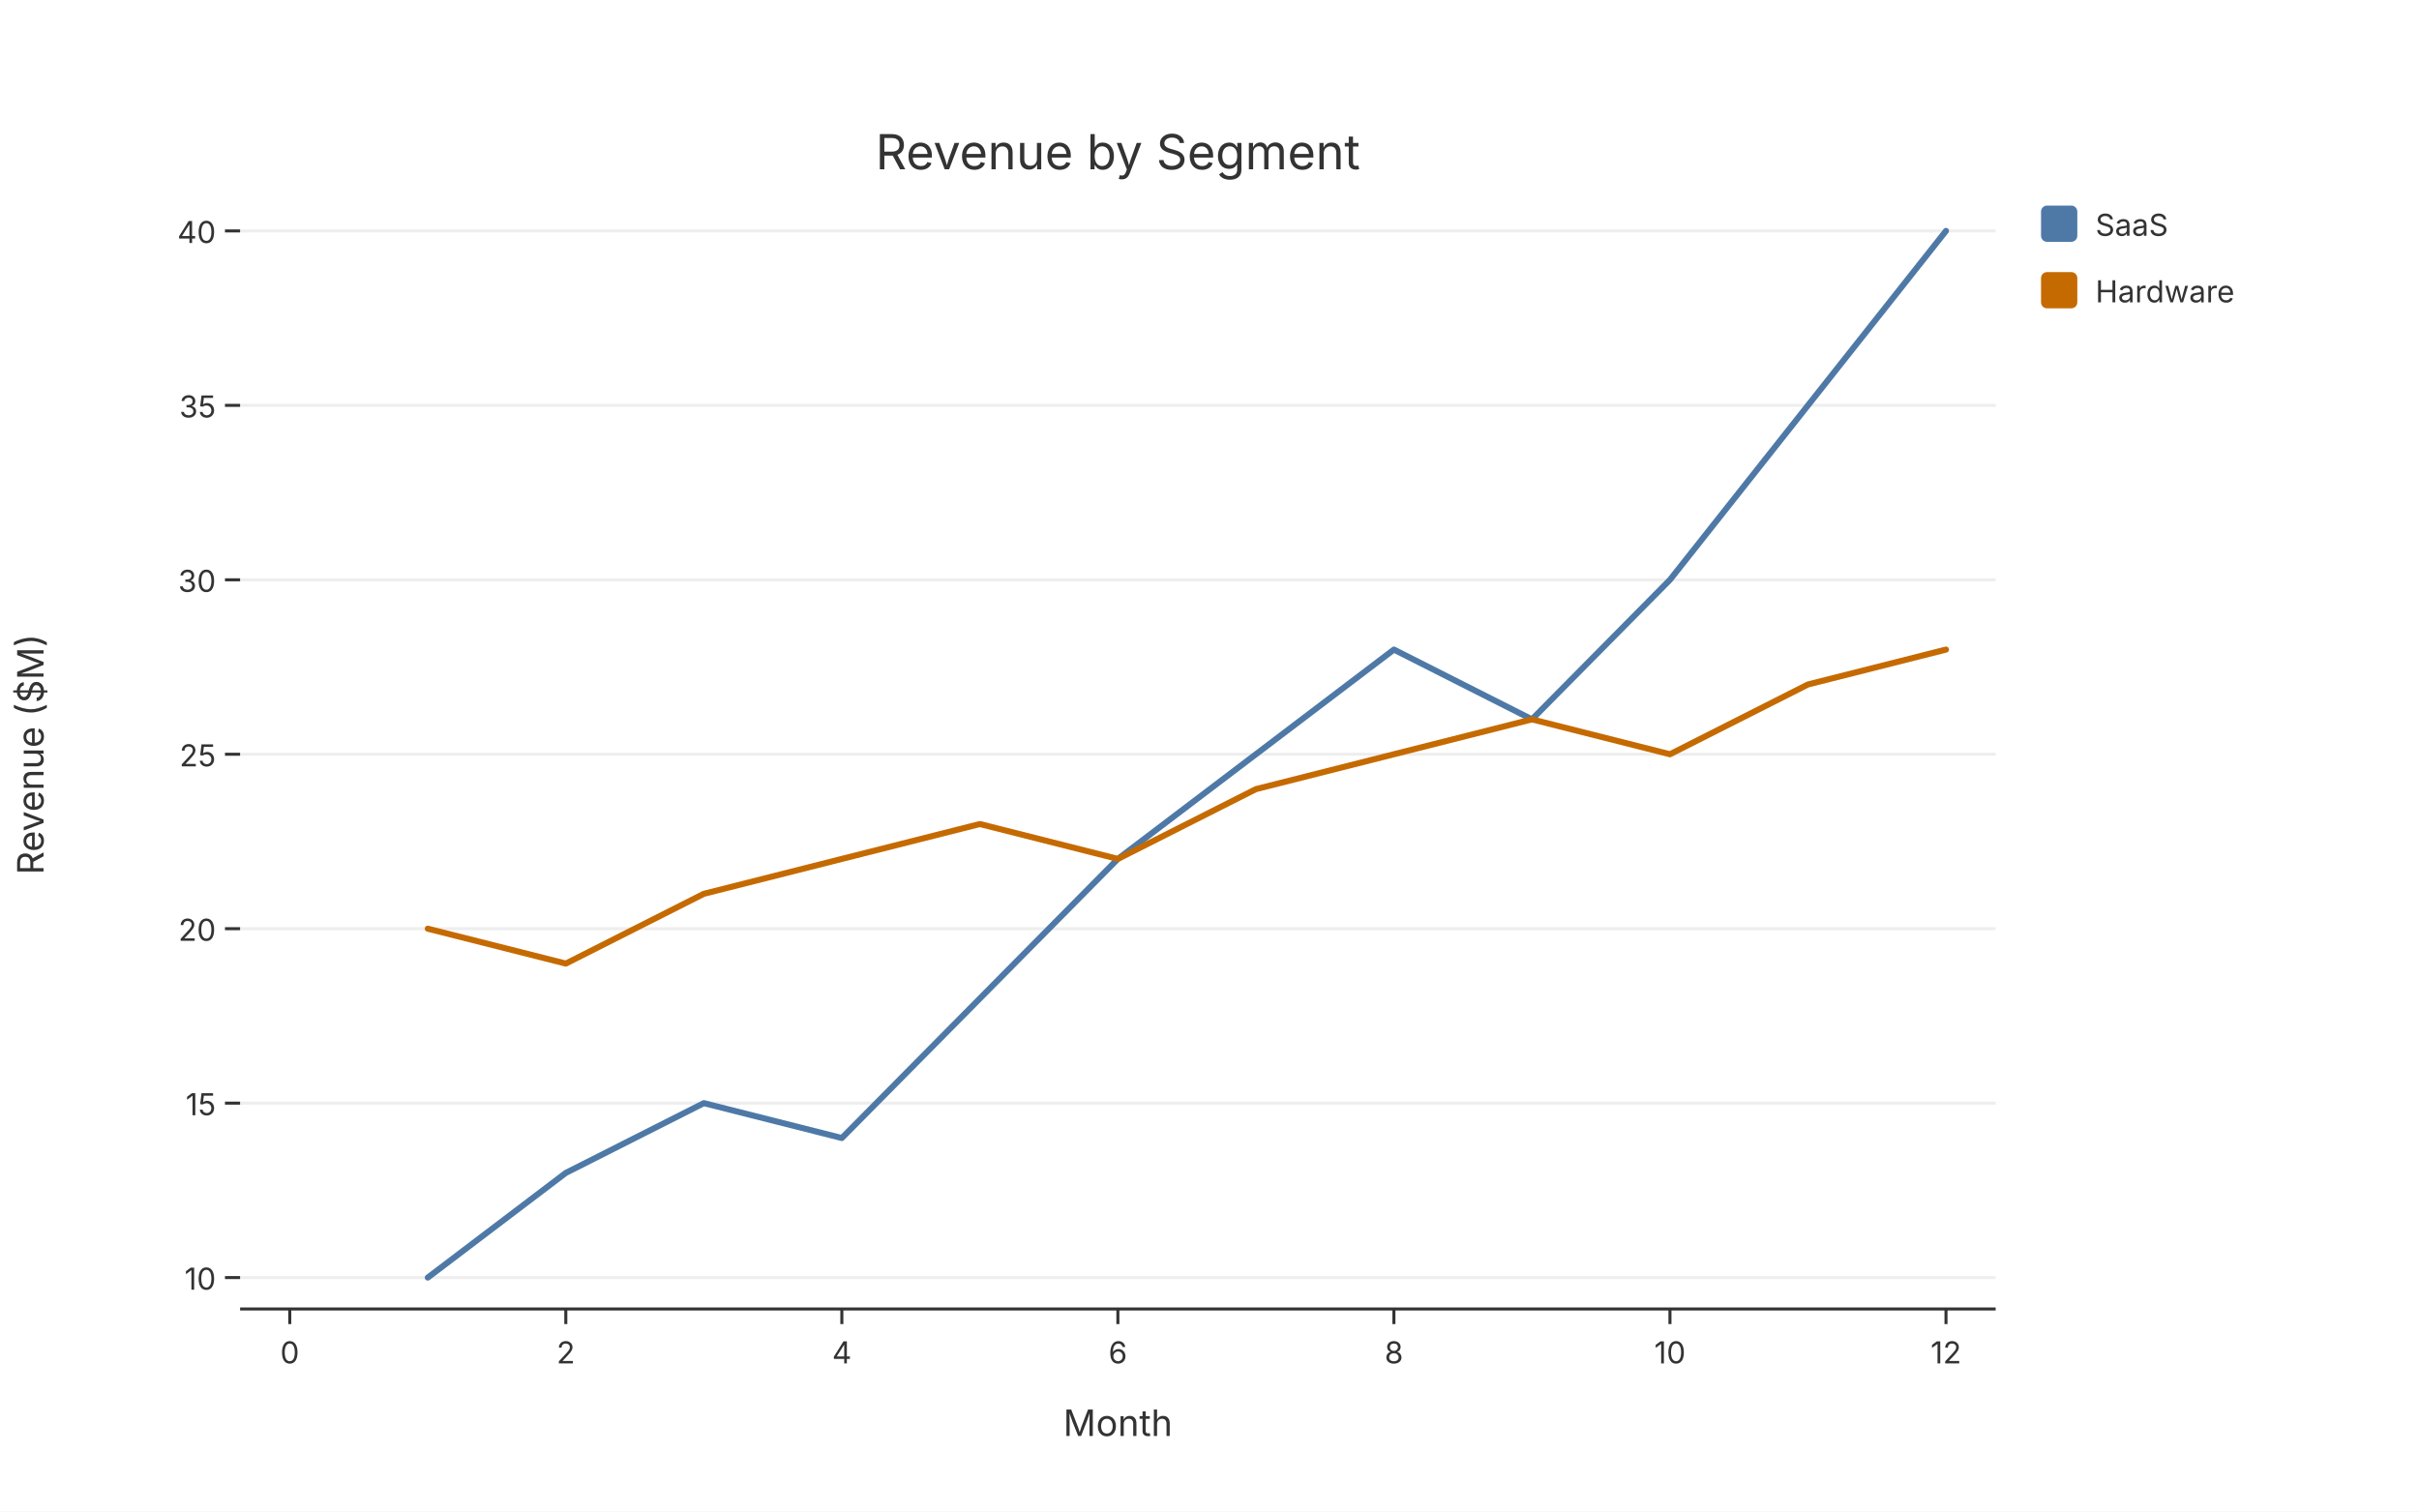
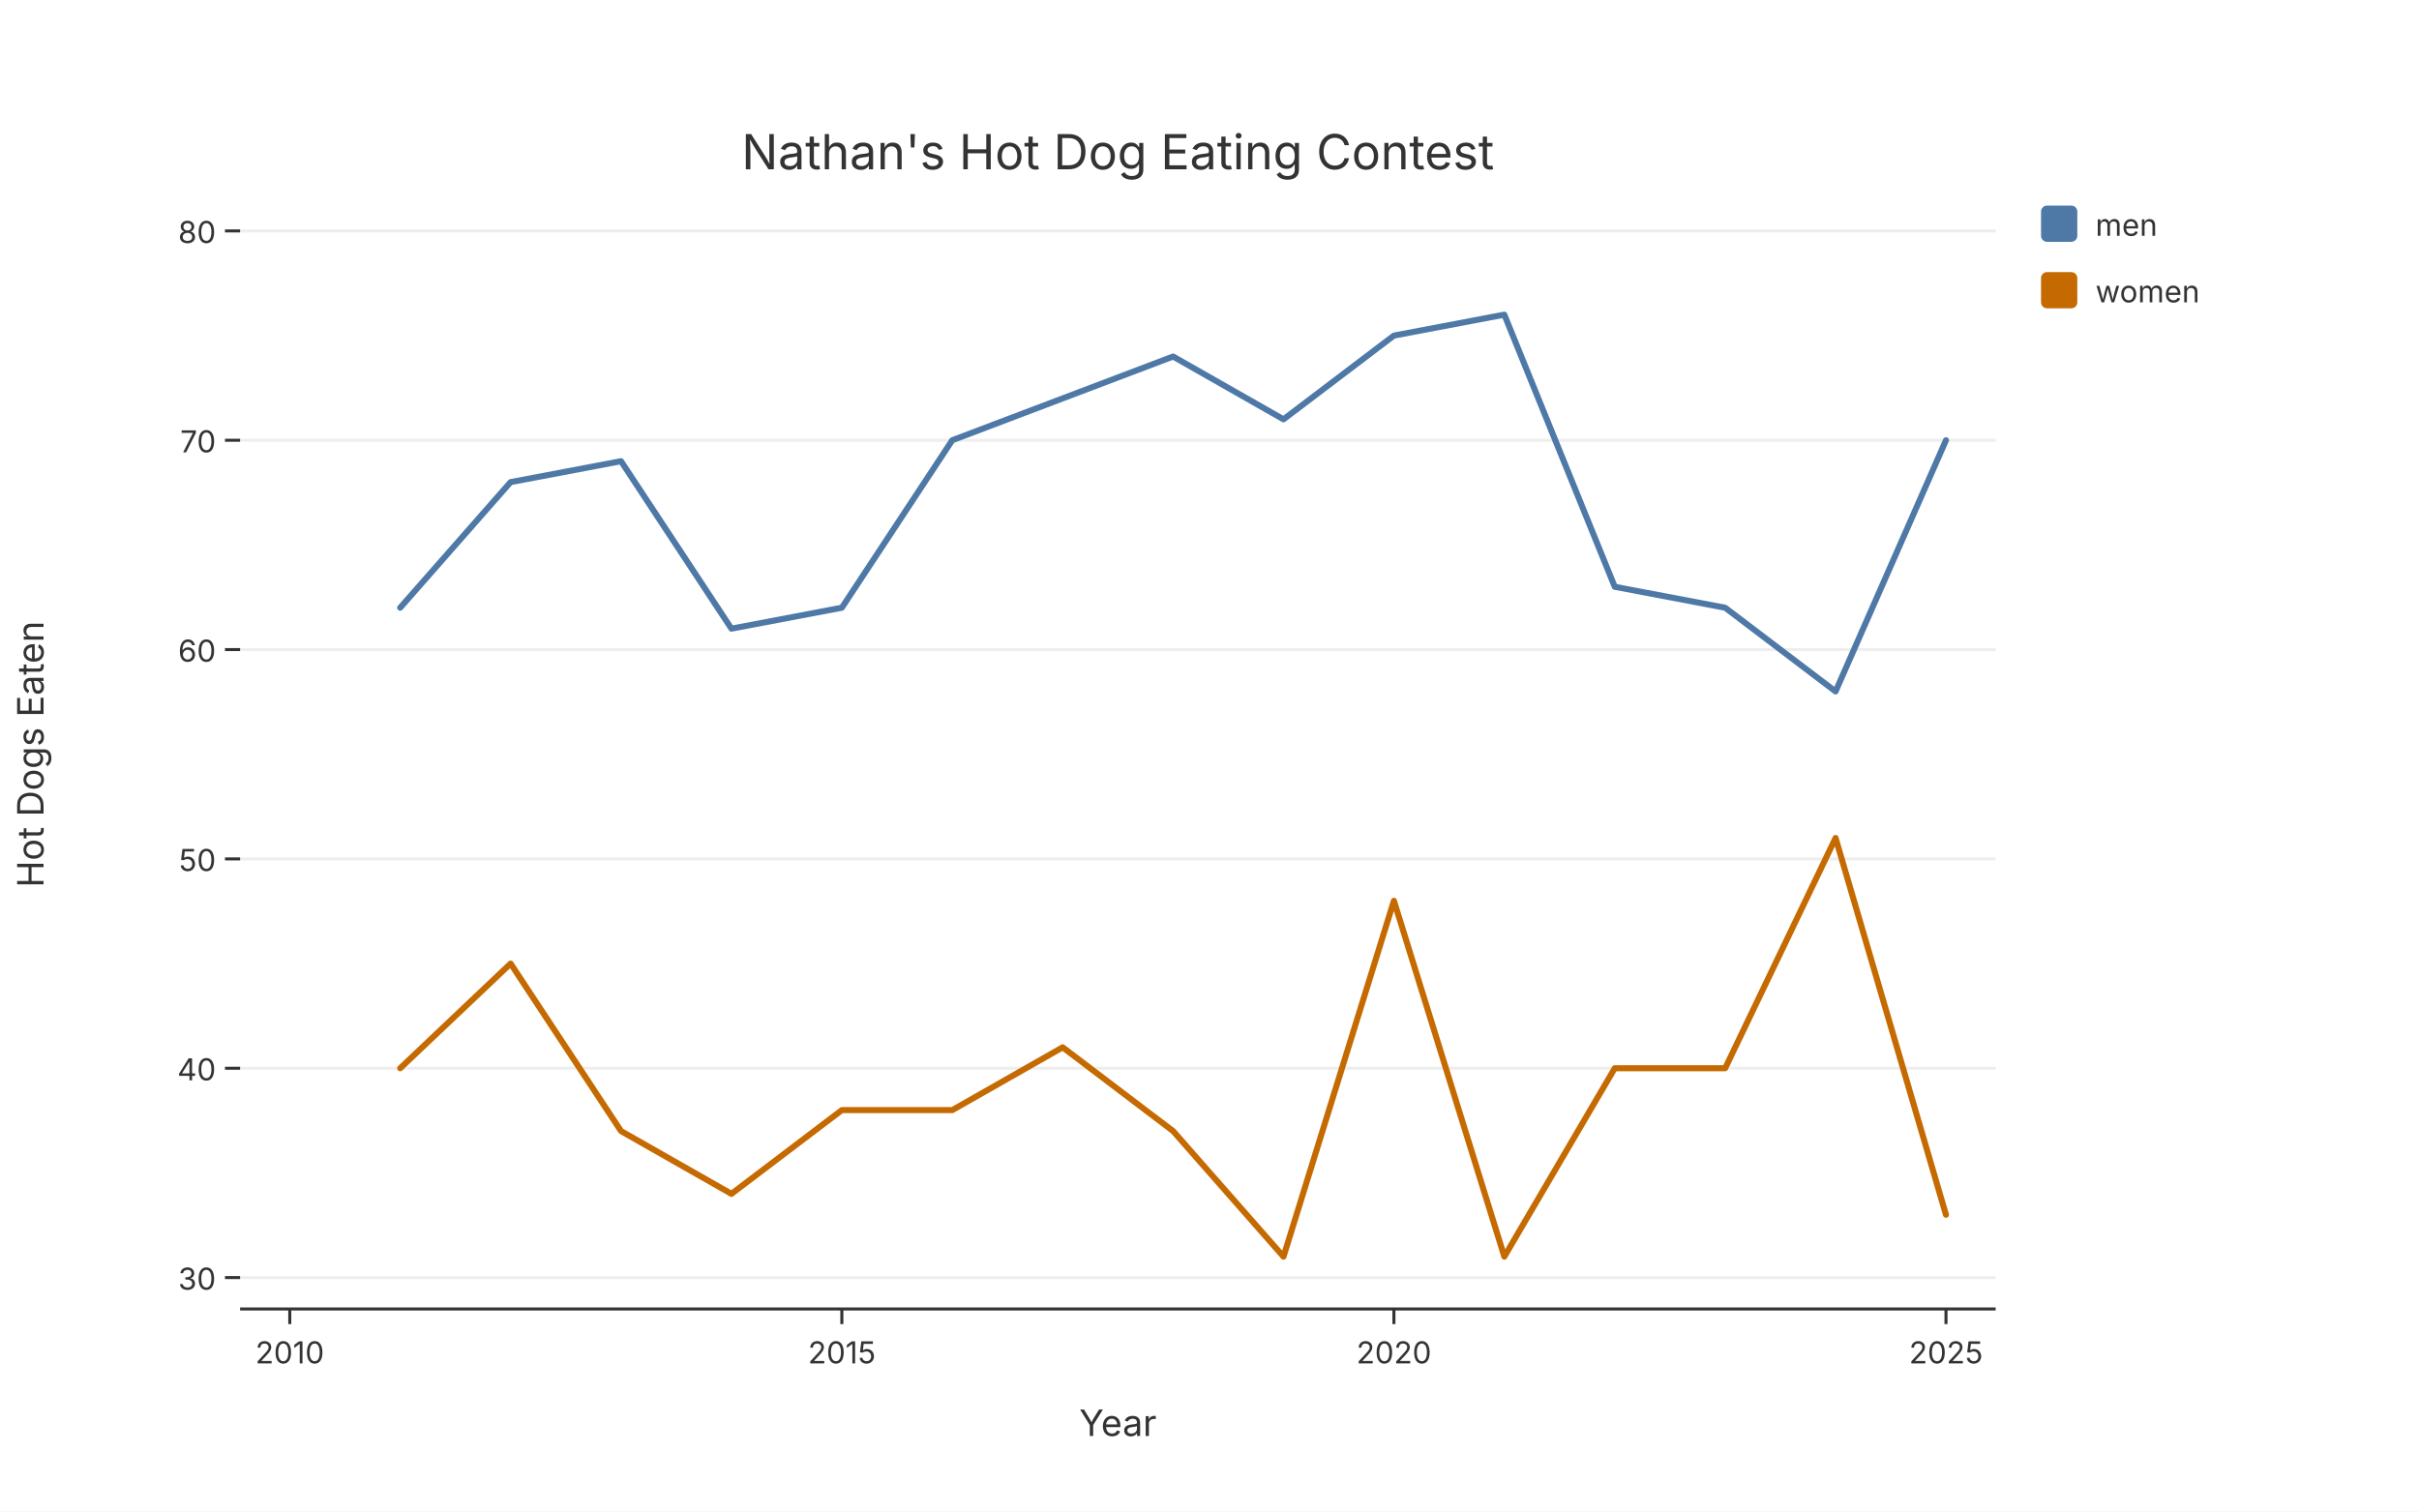
<svg xmlns="http://www.w3.org/2000/svg" width="800" height="500" viewBox="0 0 800.0 500.0">
  <defs>
    <clipPath id="plot-clip">
      <rect x="79.4" y="66" width="580.6" height="367" />
    </clipPath>
  </defs>
  <rect x="0" y="0" width="800" height="500" fill="#FFFFFF" />
  <line x1="79.4" y1="422.613" x2="660" y2="422.613" stroke="#EEEEEE" stroke-width="1" />
-   <line x1="79.4" y1="364.909" x2="660" y2="364.909" stroke="#EEEEEE" stroke-width="1" />
-   <line x1="79.4" y1="307.204" x2="660" y2="307.204" stroke="#EEEEEE" stroke-width="1" />
-   <line x1="79.4" y1="249.5" x2="660" y2="249.5" stroke="#EEEEEE" stroke-width="1" />
-   <line x1="79.4" y1="191.796" x2="660" y2="191.796" stroke="#EEEEEE" stroke-width="1" />
-   <line x1="79.4" y1="134.091" x2="660" y2="134.091" stroke="#EEEEEE" stroke-width="1" />
+   <line x1="79.4" y1="353.368" x2="660" y2="353.368" stroke="#EEEEEE" stroke-width="1" />
+   <line x1="79.4" y1="284.123" x2="660" y2="284.123" stroke="#EEEEEE" stroke-width="1" />
+   <line x1="79.4" y1="214.877" x2="660" y2="214.877" stroke="#EEEEEE" stroke-width="1" />
+   <line x1="79.4" y1="145.632" x2="660" y2="145.632" stroke="#EEEEEE" stroke-width="1" />
  <line x1="79.4" y1="76.387" x2="660" y2="76.387" stroke="#EEEEEE" stroke-width="1" />
  <line x1="79.4" y1="433" x2="660" y2="433" stroke="#333333" stroke-width="1" />
  <g clip-path="url(#plot-clip)">
-     <polyline points="141.477,422.613 187.121,387.991 232.766,364.909 278.411,376.45 324.055,330.286 369.7,284.123 415.345,249.5 460.989,214.877 506.634,237.959 552.279,191.796 597.923,134.091 643.568,76.387" fill="none" stroke="#4E79A7" stroke-width="2" stroke-linejoin="round" stroke-linecap="round" />
-     <polyline points="141.477,307.204 187.121,318.745 232.766,295.664 278.411,284.123 324.055,272.582 369.7,284.123 415.345,261.041 460.989,249.5 506.634,237.959 552.279,249.5 597.923,226.418 643.568,214.877" fill="none" stroke="#C56A00" stroke-width="2" stroke-linejoin="round" stroke-linecap="round" />
+     <polyline points="132.348,201.028 168.864,159.481 205.379,152.557 241.895,207.953 278.411,201.028 314.926,145.632 351.442,131.783 387.958,117.934 424.474,138.708 460.989,111.009 497.505,104.085 534.021,194.104 570.536,201.028 607.052,228.726 643.568,145.632" fill="none" stroke="#4E79A7" stroke-width="2" stroke-linejoin="round" stroke-linecap="round" />
+     <polyline points="132.348,353.368 168.864,318.745 205.379,374.142 241.895,394.915 278.411,367.217 314.926,367.217 351.442,346.443 387.958,374.142 424.474,415.689 460.989,297.972 497.505,415.689 534.021,353.368 570.536,353.368 607.052,277.198 643.568,401.84" fill="none" stroke="#C56A00" stroke-width="2" stroke-linejoin="round" stroke-linecap="round" />
  </g>
  <line x1="95.832" y1="433" x2="95.832" y2="438" stroke="#333333" stroke-width="1" />
-   <text x="95.832" y="451" font-family="Inter, Helvetica Neue, Arial, sans-serif" font-size="10" fill="#333333" text-anchor="middle">0</text>
-   <line x1="187.121" y1="433" x2="187.121" y2="438" stroke="#333333" stroke-width="1" />
-   <text x="187.121" y="451" font-family="Inter, Helvetica Neue, Arial, sans-serif" font-size="10" fill="#333333" text-anchor="middle">2</text>
+   <text x="95.832" y="451" font-family="Inter, Helvetica Neue, Arial, sans-serif" font-size="10" fill="#333333" text-anchor="middle">2010</text>
  <line x1="278.411" y1="433" x2="278.411" y2="438" stroke="#333333" stroke-width="1" />
-   <text x="278.411" y="451" font-family="Inter, Helvetica Neue, Arial, sans-serif" font-size="10" fill="#333333" text-anchor="middle">4</text>
-   <line x1="369.7" y1="433" x2="369.7" y2="438" stroke="#333333" stroke-width="1" />
-   <text x="369.7" y="451" font-family="Inter, Helvetica Neue, Arial, sans-serif" font-size="10" fill="#333333" text-anchor="middle">6</text>
+   <text x="278.411" y="451" font-family="Inter, Helvetica Neue, Arial, sans-serif" font-size="10" fill="#333333" text-anchor="middle">2015</text>
  <line x1="460.989" y1="433" x2="460.989" y2="438" stroke="#333333" stroke-width="1" />
-   <text x="460.989" y="451" font-family="Inter, Helvetica Neue, Arial, sans-serif" font-size="10" fill="#333333" text-anchor="middle">8</text>
-   <line x1="552.279" y1="433" x2="552.279" y2="438" stroke="#333333" stroke-width="1" />
-   <text x="552.279" y="451" font-family="Inter, Helvetica Neue, Arial, sans-serif" font-size="10" fill="#333333" text-anchor="middle">10</text>
+   <text x="460.989" y="451" font-family="Inter, Helvetica Neue, Arial, sans-serif" font-size="10" fill="#333333" text-anchor="middle">2020</text>
  <line x1="643.568" y1="433" x2="643.568" y2="438" stroke="#333333" stroke-width="1" />
-   <text x="643.568" y="451" font-family="Inter, Helvetica Neue, Arial, sans-serif" font-size="10" fill="#333333" text-anchor="middle">12</text>
+   <text x="643.568" y="451" font-family="Inter, Helvetica Neue, Arial, sans-serif" font-size="10" fill="#333333" text-anchor="middle">2025</text>
  <line x1="74.4" y1="422.613" x2="79.4" y2="422.613" stroke="#333333" stroke-width="1" />
-   <text x="71.4" y="426.613" font-family="Inter, Helvetica Neue, Arial, sans-serif" font-size="10" fill="#333333" text-anchor="end">10</text>
-   <line x1="74.4" y1="364.909" x2="79.4" y2="364.909" stroke="#333333" stroke-width="1" />
-   <text x="71.4" y="368.909" font-family="Inter, Helvetica Neue, Arial, sans-serif" font-size="10" fill="#333333" text-anchor="end">15</text>
-   <line x1="74.4" y1="307.204" x2="79.4" y2="307.204" stroke="#333333" stroke-width="1" />
-   <text x="71.4" y="311.204" font-family="Inter, Helvetica Neue, Arial, sans-serif" font-size="10" fill="#333333" text-anchor="end">20</text>
-   <line x1="74.4" y1="249.5" x2="79.4" y2="249.5" stroke="#333333" stroke-width="1" />
-   <text x="71.4" y="253.5" font-family="Inter, Helvetica Neue, Arial, sans-serif" font-size="10" fill="#333333" text-anchor="end">25</text>
-   <line x1="74.4" y1="191.796" x2="79.4" y2="191.796" stroke="#333333" stroke-width="1" />
-   <text x="71.4" y="195.796" font-family="Inter, Helvetica Neue, Arial, sans-serif" font-size="10" fill="#333333" text-anchor="end">30</text>
-   <line x1="74.4" y1="134.091" x2="79.4" y2="134.091" stroke="#333333" stroke-width="1" />
-   <text x="71.4" y="138.091" font-family="Inter, Helvetica Neue, Arial, sans-serif" font-size="10" fill="#333333" text-anchor="end">35</text>
+   <text x="71.4" y="426.613" font-family="Inter, Helvetica Neue, Arial, sans-serif" font-size="10" fill="#333333" text-anchor="end">30</text>
+   <line x1="74.4" y1="353.368" x2="79.4" y2="353.368" stroke="#333333" stroke-width="1" />
+   <text x="71.4" y="357.368" font-family="Inter, Helvetica Neue, Arial, sans-serif" font-size="10" fill="#333333" text-anchor="end">40</text>
+   <line x1="74.4" y1="284.123" x2="79.4" y2="284.123" stroke="#333333" stroke-width="1" />
+   <text x="71.4" y="288.123" font-family="Inter, Helvetica Neue, Arial, sans-serif" font-size="10" fill="#333333" text-anchor="end">50</text>
+   <line x1="74.4" y1="214.877" x2="79.4" y2="214.877" stroke="#333333" stroke-width="1" />
+   <text x="71.4" y="218.877" font-family="Inter, Helvetica Neue, Arial, sans-serif" font-size="10" fill="#333333" text-anchor="end">60</text>
+   <line x1="74.4" y1="145.632" x2="79.4" y2="145.632" stroke="#333333" stroke-width="1" />
+   <text x="71.4" y="149.632" font-family="Inter, Helvetica Neue, Arial, sans-serif" font-size="10" fill="#333333" text-anchor="end">70</text>
  <line x1="74.4" y1="76.387" x2="79.4" y2="76.387" stroke="#333333" stroke-width="1" />
-   <text x="71.4" y="80.387" font-family="Inter, Helvetica Neue, Arial, sans-serif" font-size="10" fill="#333333" text-anchor="end">40</text>
-   <text x="369.7" y="56" font-family="Inter, Helvetica Neue, Arial, sans-serif" font-size="16" fill="#333333" text-anchor="middle">Revenue by Segment</text>
-   <text x="369.7" y="475" font-family="Inter, Helvetica Neue, Arial, sans-serif" font-size="12" fill="#333333" text-anchor="middle">Month</text>
-   <text x="14.4" y="249.5" font-family="Inter, Helvetica Neue, Arial, sans-serif" font-size="12" fill="#333333" text-anchor="middle" transform="rotate(-90,14.4,249.5)">Revenue ($M)</text>
+   <text x="71.4" y="80.387" font-family="Inter, Helvetica Neue, Arial, sans-serif" font-size="10" fill="#333333" text-anchor="end">80</text>
+   <text x="369.7" y="56" font-family="Inter, Helvetica Neue, Arial, sans-serif" font-size="16" fill="#333333" text-anchor="middle">Nathan's Hot Dog Eating Contest</text>
+   <text x="369.7" y="475" font-family="Inter, Helvetica Neue, Arial, sans-serif" font-size="12" fill="#333333" text-anchor="middle">Year</text>
+   <text x="14.4" y="249.5" font-family="Inter, Helvetica Neue, Arial, sans-serif" font-size="12" fill="#333333" text-anchor="middle" transform="rotate(-90,14.4,249.5)">Hot Dogs Eaten</text>
  <rect x="675" y="68" width="12" height="12" fill="#4E79A7" rx="2" />
-   <text x="693" y="78" font-family="Inter, Helvetica Neue, Arial, sans-serif" font-size="10" fill="#333333" text-anchor="start">SaaS</text>
+   <text x="693" y="78" font-family="Inter, Helvetica Neue, Arial, sans-serif" font-size="10" fill="#333333" text-anchor="start">men</text>
  <rect x="675" y="90" width="12" height="12" fill="#C56A00" rx="2" />
-   <text x="693" y="100" font-family="Inter, Helvetica Neue, Arial, sans-serif" font-size="10" fill="#333333" text-anchor="start">Hardware</text>
+   <text x="693" y="100" font-family="Inter, Helvetica Neue, Arial, sans-serif" font-size="10" fill="#333333" text-anchor="start">women</text>
</svg>
